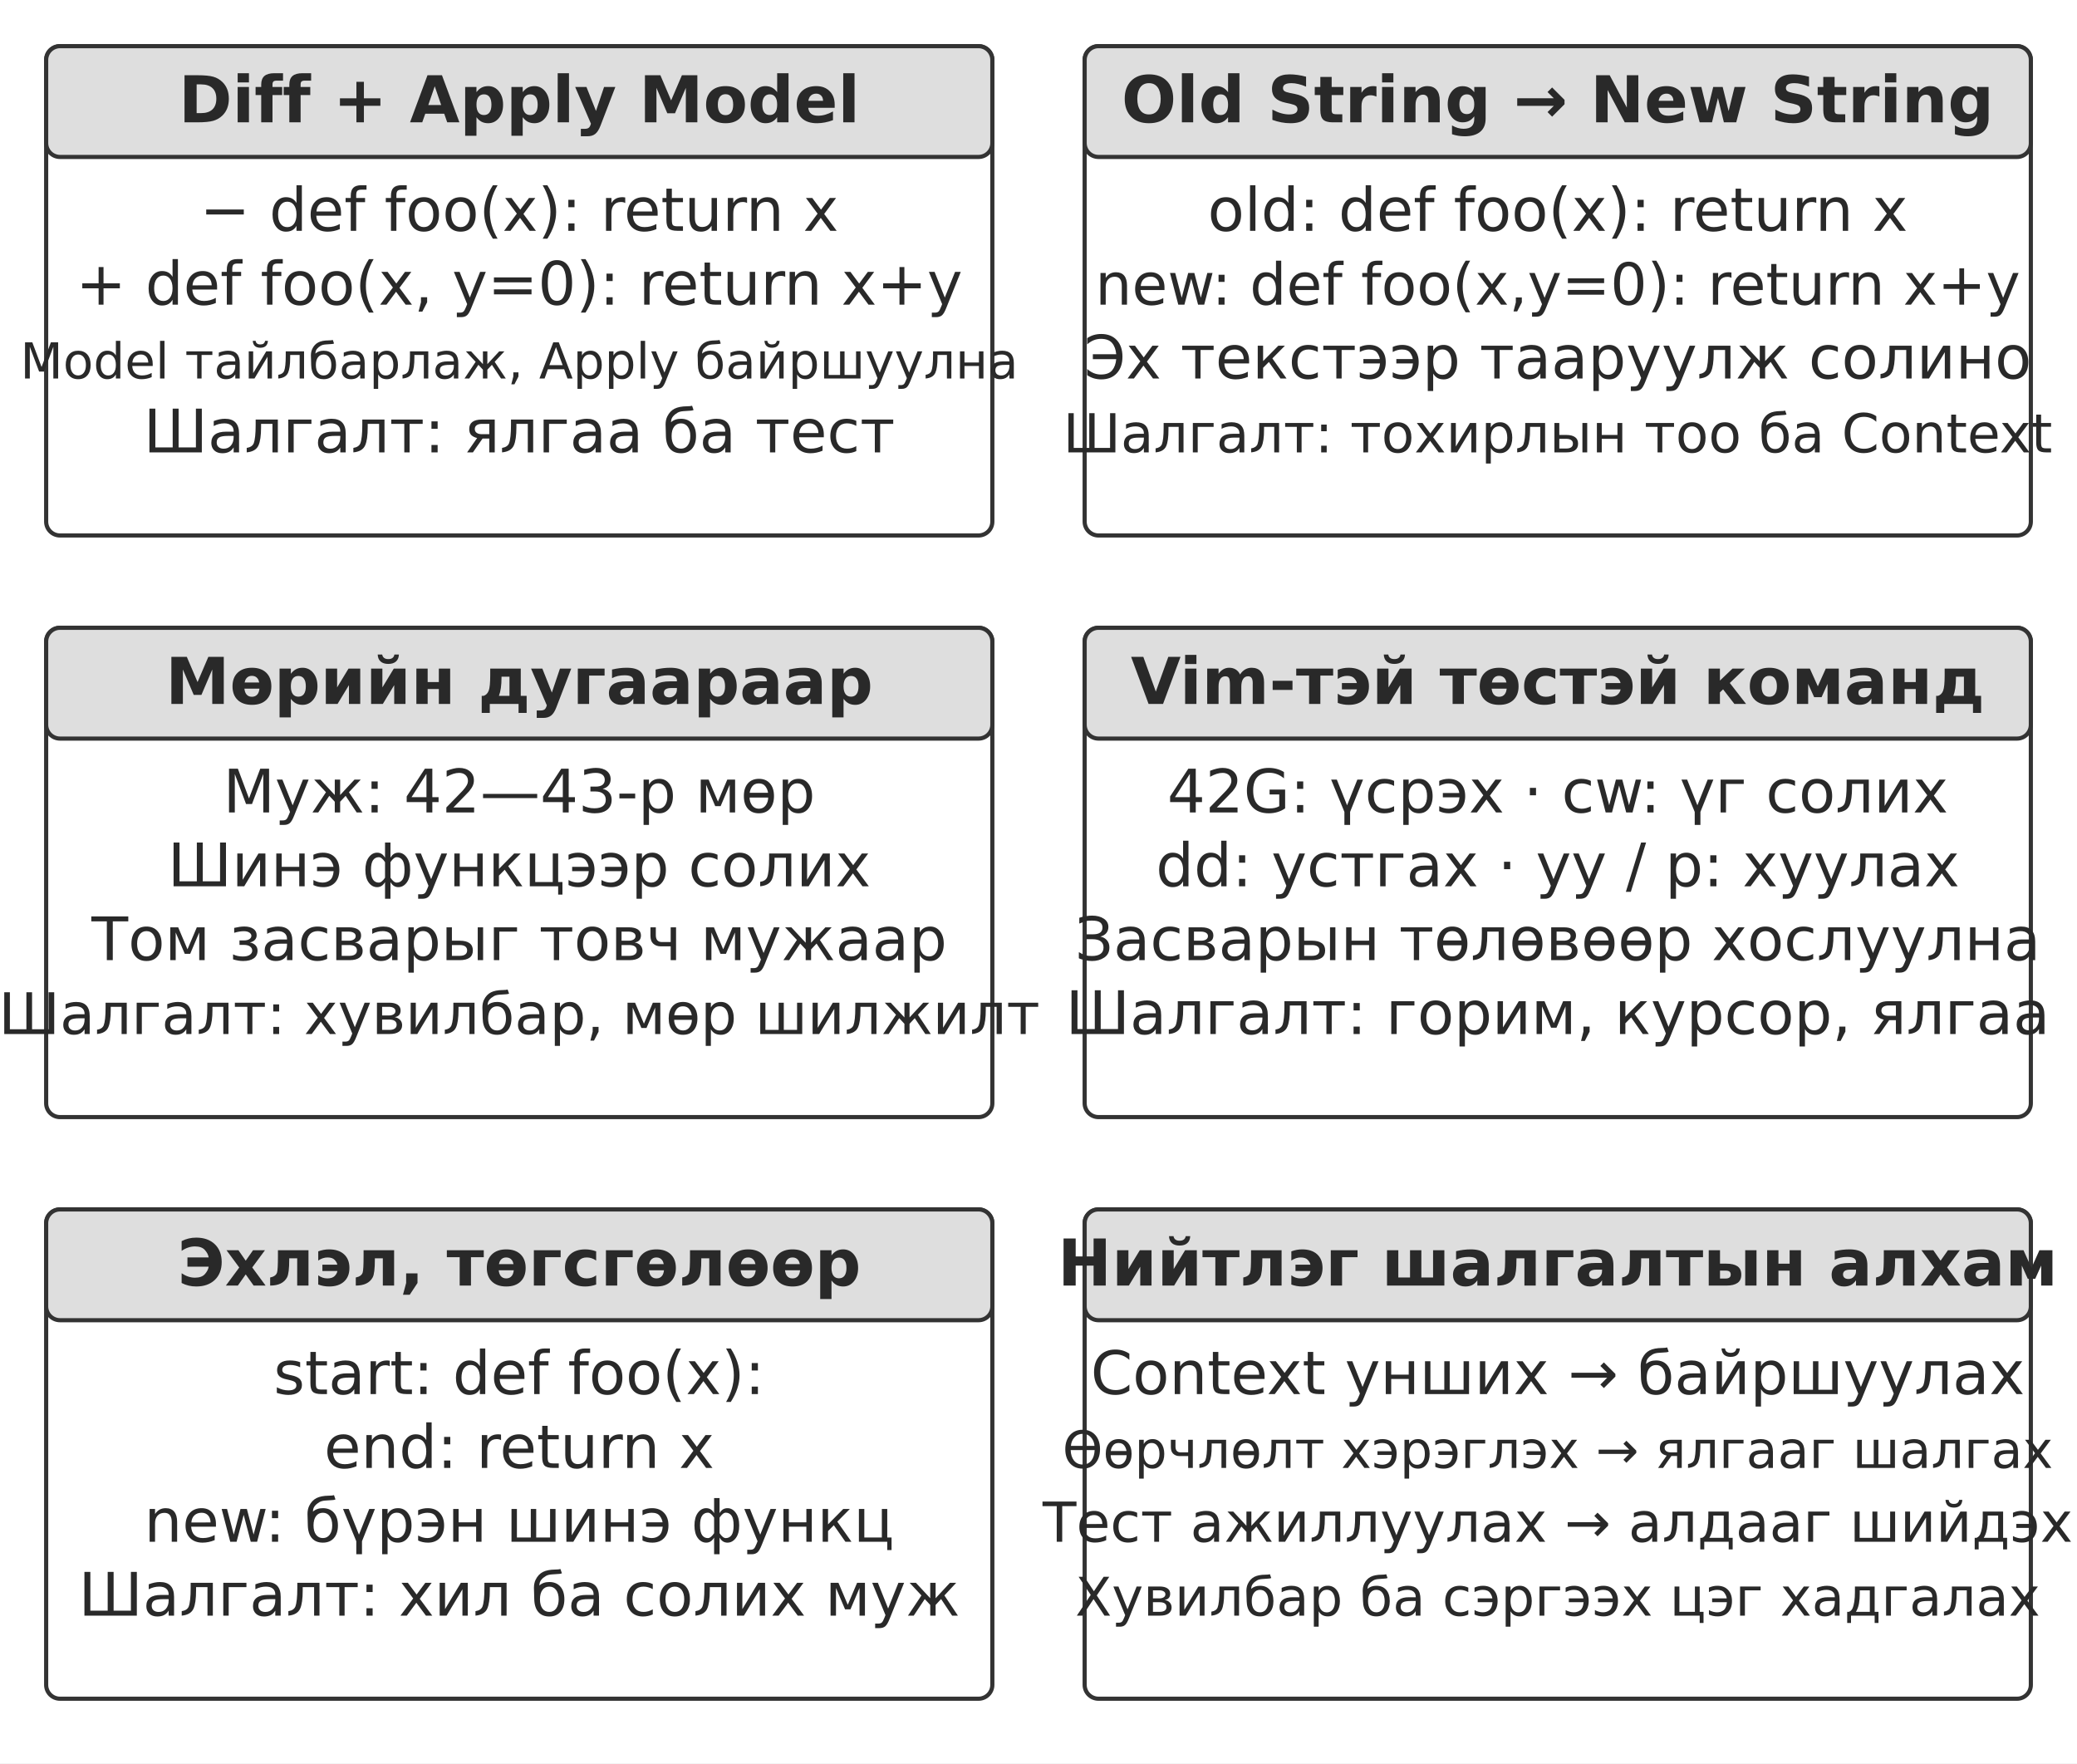
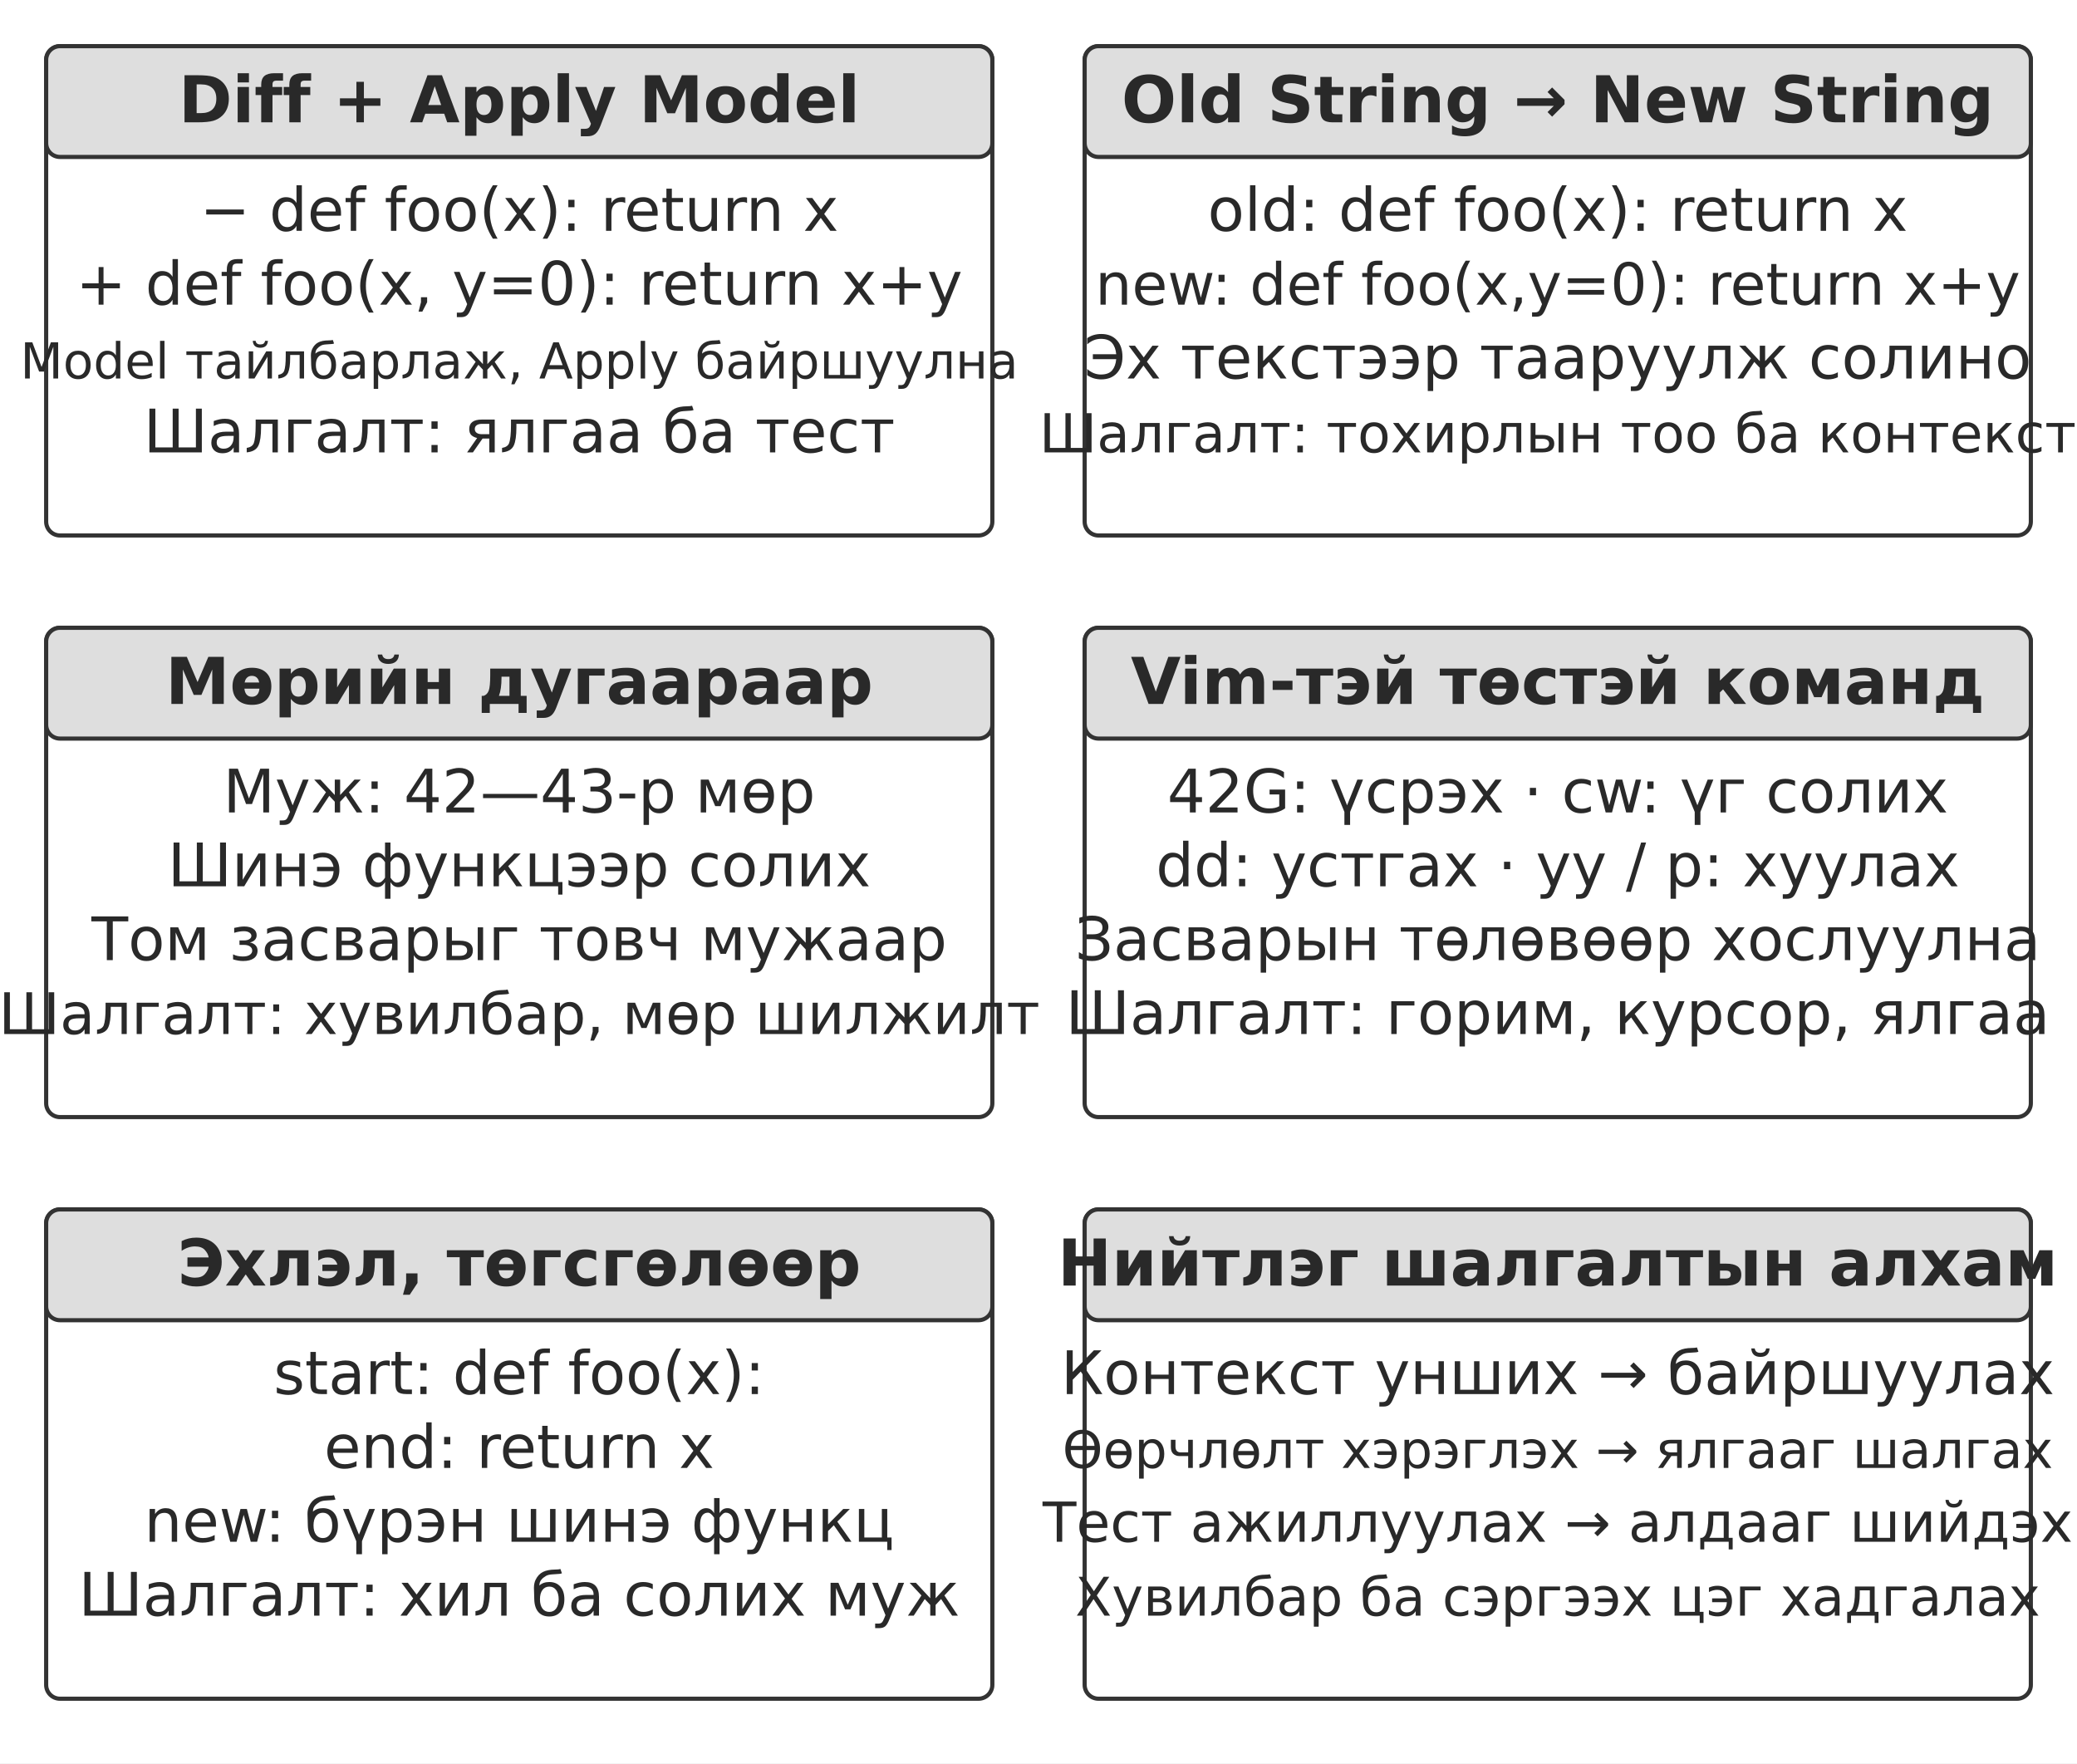
<svg xmlns="http://www.w3.org/2000/svg" width="106.000mm" height="89.982mm" viewBox="0 0 900 764" role="img" aria-labelledby="title desc">
  <defs>
    <marker id="arrow" viewBox="0 0 10 10" refX="9" refY="5" markerWidth="7" markerHeight="7" orient="auto-start-reverse">
      <path d="M0 0 L10 5 L0 10 Z" fill="#333333" />
    </marker>
  </defs>
  <rect width="900" height="764" fill="#ffffff" y="0" />
  <rect x="20" y="20" width="410" height="212" rx="6" fill="#ffffff" stroke="#333333" stroke-width="1.8" />
  <rect x="20" y="20" width="410" height="48" rx="6" fill="#dedede" stroke="#333333" stroke-width="1.8" />
  <text x="225" y="53" text-anchor="middle" font-family="&quot;DejaVu Sans&quot;, Arial, &quot;Helvetica Neue&quot;, sans-serif" font-size="28.0" font-weight="700" fill="#292929">Diff + Apply Model</text>
  <text x="225" y="100" text-anchor="middle" font-family="&quot;DejaVu Sans&quot;, Arial, &quot;Helvetica Neue&quot;, sans-serif" font-size="26.0" font-weight="400" fill="#292929">− def foo(x): return x</text>
  <text x="225" y="132" text-anchor="middle" font-family="&quot;DejaVu Sans&quot;, Arial, &quot;Helvetica Neue&quot;, sans-serif" font-size="26.0" font-weight="400" fill="#292929">+ def foo(x, y=0): return x+y</text>
  <text x="225" y="164" text-anchor="middle" font-family="&quot;DejaVu Sans&quot;, Arial, &quot;Helvetica Neue&quot;, sans-serif" font-size="21.5" font-weight="400" fill="#292929">Model тайлбарлаж, Apply байршуулна</text>
  <text x="225" y="196" text-anchor="middle" font-family="&quot;DejaVu Sans&quot;, Arial, &quot;Helvetica Neue&quot;, sans-serif" font-size="26.0" font-weight="400" fill="#292929">Шалгалт: ялгаа ба тест</text>
  <rect x="470" y="20" width="410" height="212" rx="6" fill="#ffffff" stroke="#333333" stroke-width="1.8" />
  <rect x="470" y="20" width="410" height="48" rx="6" fill="#dedede" stroke="#333333" stroke-width="1.8" />
  <text x="675" y="53" text-anchor="middle" font-family="&quot;DejaVu Sans&quot;, Arial, &quot;Helvetica Neue&quot;, sans-serif" font-size="28.0" font-weight="700" fill="#292929">Old String → New String</text>
  <text x="675" y="100" text-anchor="middle" font-family="&quot;DejaVu Sans&quot;, Arial, &quot;Helvetica Neue&quot;, sans-serif" font-size="26.0" font-weight="400" fill="#292929">old: def foo(x): return x</text>
  <text x="675" y="132" text-anchor="middle" font-family="&quot;DejaVu Sans&quot;, Arial, &quot;Helvetica Neue&quot;, sans-serif" font-size="25.1" font-weight="400" fill="#292929">new: def foo(x,y=0): return x+y</text>
  <text x="675" y="164" text-anchor="middle" font-family="&quot;DejaVu Sans&quot;, Arial, &quot;Helvetica Neue&quot;, sans-serif" font-size="26.0" font-weight="400" fill="#292929">Эх текстээр тааруулж солино</text>
-   <text x="675" y="196" text-anchor="middle" font-family="&quot;DejaVu Sans&quot;, Arial, &quot;Helvetica Neue&quot;, sans-serif" font-size="23.3" font-weight="400" fill="#292929">Шалгалт: тохирлын тоо ба Context</text>
+   <text x="675" y="196" text-anchor="middle" font-family="&quot;DejaVu Sans&quot;, Arial, &quot;Helvetica Neue&quot;, sans-serif" font-size="23.3" font-weight="400" fill="#292929">Шалгалт: тохирлын тоо ба контекст</text>
  <rect x="20" y="272" width="410" height="212" rx="6" fill="#ffffff" stroke="#333333" stroke-width="1.8" />
  <rect x="20" y="272" width="410" height="48" rx="6" fill="#dedede" stroke="#333333" stroke-width="1.8" />
  <text x="225" y="305" text-anchor="middle" font-family="&quot;DejaVu Sans&quot;, Arial, &quot;Helvetica Neue&quot;, sans-serif" font-size="28.0" font-weight="700" fill="#292929">Мөрийн дугаараар</text>
  <text x="225" y="352" text-anchor="middle" font-family="&quot;DejaVu Sans&quot;, Arial, &quot;Helvetica Neue&quot;, sans-serif" font-size="26.0" font-weight="400" fill="#292929">Муж: 42—43-р мөр</text>
  <text x="225" y="384" text-anchor="middle" font-family="&quot;DejaVu Sans&quot;, Arial, &quot;Helvetica Neue&quot;, sans-serif" font-size="26.0" font-weight="400" fill="#292929">Шинэ функцээр солих</text>
  <text x="225" y="416" text-anchor="middle" font-family="&quot;DejaVu Sans&quot;, Arial, &quot;Helvetica Neue&quot;, sans-serif" font-size="26.0" font-weight="400" fill="#292929">Том засварыг товч мужаар</text>
  <text x="225" y="448" text-anchor="middle" font-family="&quot;DejaVu Sans&quot;, Arial, &quot;Helvetica Neue&quot;, sans-serif" font-size="24.8" font-weight="400" fill="#292929">Шалгалт: хувилбар, мөр шилжилт</text>
  <rect x="470" y="272" width="410" height="212" rx="6" fill="#ffffff" stroke="#333333" stroke-width="1.8" />
  <rect x="470" y="272" width="410" height="48" rx="6" fill="#dedede" stroke="#333333" stroke-width="1.8" />
  <text x="675" y="305" text-anchor="middle" font-family="&quot;DejaVu Sans&quot;, Arial, &quot;Helvetica Neue&quot;, sans-serif" font-size="28.0" font-weight="700" fill="#292929">Vim-тэй төстэй команд</text>
  <text x="675" y="352" text-anchor="middle" font-family="&quot;DejaVu Sans&quot;, Arial, &quot;Helvetica Neue&quot;, sans-serif" font-size="26.0" font-weight="400" fill="#292929">42G: үсрэх · cw: үг солих</text>
  <text x="675" y="384" text-anchor="middle" font-family="&quot;DejaVu Sans&quot;, Arial, &quot;Helvetica Neue&quot;, sans-serif" font-size="26.0" font-weight="400" fill="#292929">dd: устгах · yy / p: хуулах</text>
  <text x="675" y="416" text-anchor="middle" font-family="&quot;DejaVu Sans&quot;, Arial, &quot;Helvetica Neue&quot;, sans-serif" font-size="26.0" font-weight="400" fill="#292929">Засварын төлөвөөр хослуулна</text>
  <text x="675" y="448" text-anchor="middle" font-family="&quot;DejaVu Sans&quot;, Arial, &quot;Helvetica Neue&quot;, sans-serif" font-size="26.0" font-weight="400" fill="#292929">Шалгалт: горим, курсор, ялгаа</text>
  <rect x="20" y="524" width="410" height="212" rx="6" fill="#ffffff" stroke="#333333" stroke-width="1.8" />
  <rect x="20" y="524" width="410" height="48" rx="6" fill="#dedede" stroke="#333333" stroke-width="1.8" />
  <text x="225" y="557" text-anchor="middle" font-family="&quot;DejaVu Sans&quot;, Arial, &quot;Helvetica Neue&quot;, sans-serif" font-size="28.0" font-weight="700" fill="#292929">Эхлэл, төгсгөлөөр</text>
  <text x="225" y="604" text-anchor="middle" font-family="&quot;DejaVu Sans&quot;, Arial, &quot;Helvetica Neue&quot;, sans-serif" font-size="26.0" font-weight="400" fill="#292929">start: def foo(x):</text>
  <text x="225" y="636" text-anchor="middle" font-family="&quot;DejaVu Sans&quot;, Arial, &quot;Helvetica Neue&quot;, sans-serif" font-size="26.0" font-weight="400" fill="#292929">end: return x</text>
  <text x="225" y="668" text-anchor="middle" font-family="&quot;DejaVu Sans&quot;, Arial, &quot;Helvetica Neue&quot;, sans-serif" font-size="26.0" font-weight="400" fill="#292929">new: бүрэн шинэ функц</text>
  <text x="225" y="700" text-anchor="middle" font-family="&quot;DejaVu Sans&quot;, Arial, &quot;Helvetica Neue&quot;, sans-serif" font-size="26.0" font-weight="400" fill="#292929">Шалгалт: хил ба солих муж</text>
  <rect x="470" y="524" width="410" height="212" rx="6" fill="#ffffff" stroke="#333333" stroke-width="1.8" />
  <rect x="470" y="524" width="410" height="48" rx="6" fill="#dedede" stroke="#333333" stroke-width="1.8" />
  <text x="675" y="557" text-anchor="middle" font-family="&quot;DejaVu Sans&quot;, Arial, &quot;Helvetica Neue&quot;, sans-serif" font-size="28.0" font-weight="700" fill="#292929">Нийтлэг шалгалтын алхам</text>
-   <text x="675" y="604" text-anchor="middle" font-family="&quot;DejaVu Sans&quot;, Arial, &quot;Helvetica Neue&quot;, sans-serif" font-size="26.0" font-weight="400" fill="#292929">Context унших → байршуулах</text>
+   <text x="675" y="604" text-anchor="middle" font-family="&quot;DejaVu Sans&quot;, Arial, &quot;Helvetica Neue&quot;, sans-serif" font-size="26.0" font-weight="400" fill="#292929">Контекст унших → байршуулах</text>
  <text x="675" y="636" text-anchor="middle" font-family="&quot;DejaVu Sans&quot;, Arial, &quot;Helvetica Neue&quot;, sans-serif" font-size="22.3" font-weight="400" fill="#292929">Өөрчлөлт хэрэглэх → ялгааг шалгах</text>
  <text x="675" y="668" text-anchor="middle" font-family="&quot;DejaVu Sans&quot;, Arial, &quot;Helvetica Neue&quot;, sans-serif" font-size="23.9" font-weight="400" fill="#292929">Тест ажиллуулах → алдааг шийдэх</text>
  <text x="675" y="700" text-anchor="middle" font-family="&quot;DejaVu Sans&quot;, Arial, &quot;Helvetica Neue&quot;, sans-serif" font-size="23.1" font-weight="400" fill="#292929">Хувилбар ба сэргээх цэг хадгалах</text>
  <defs />
</svg>
